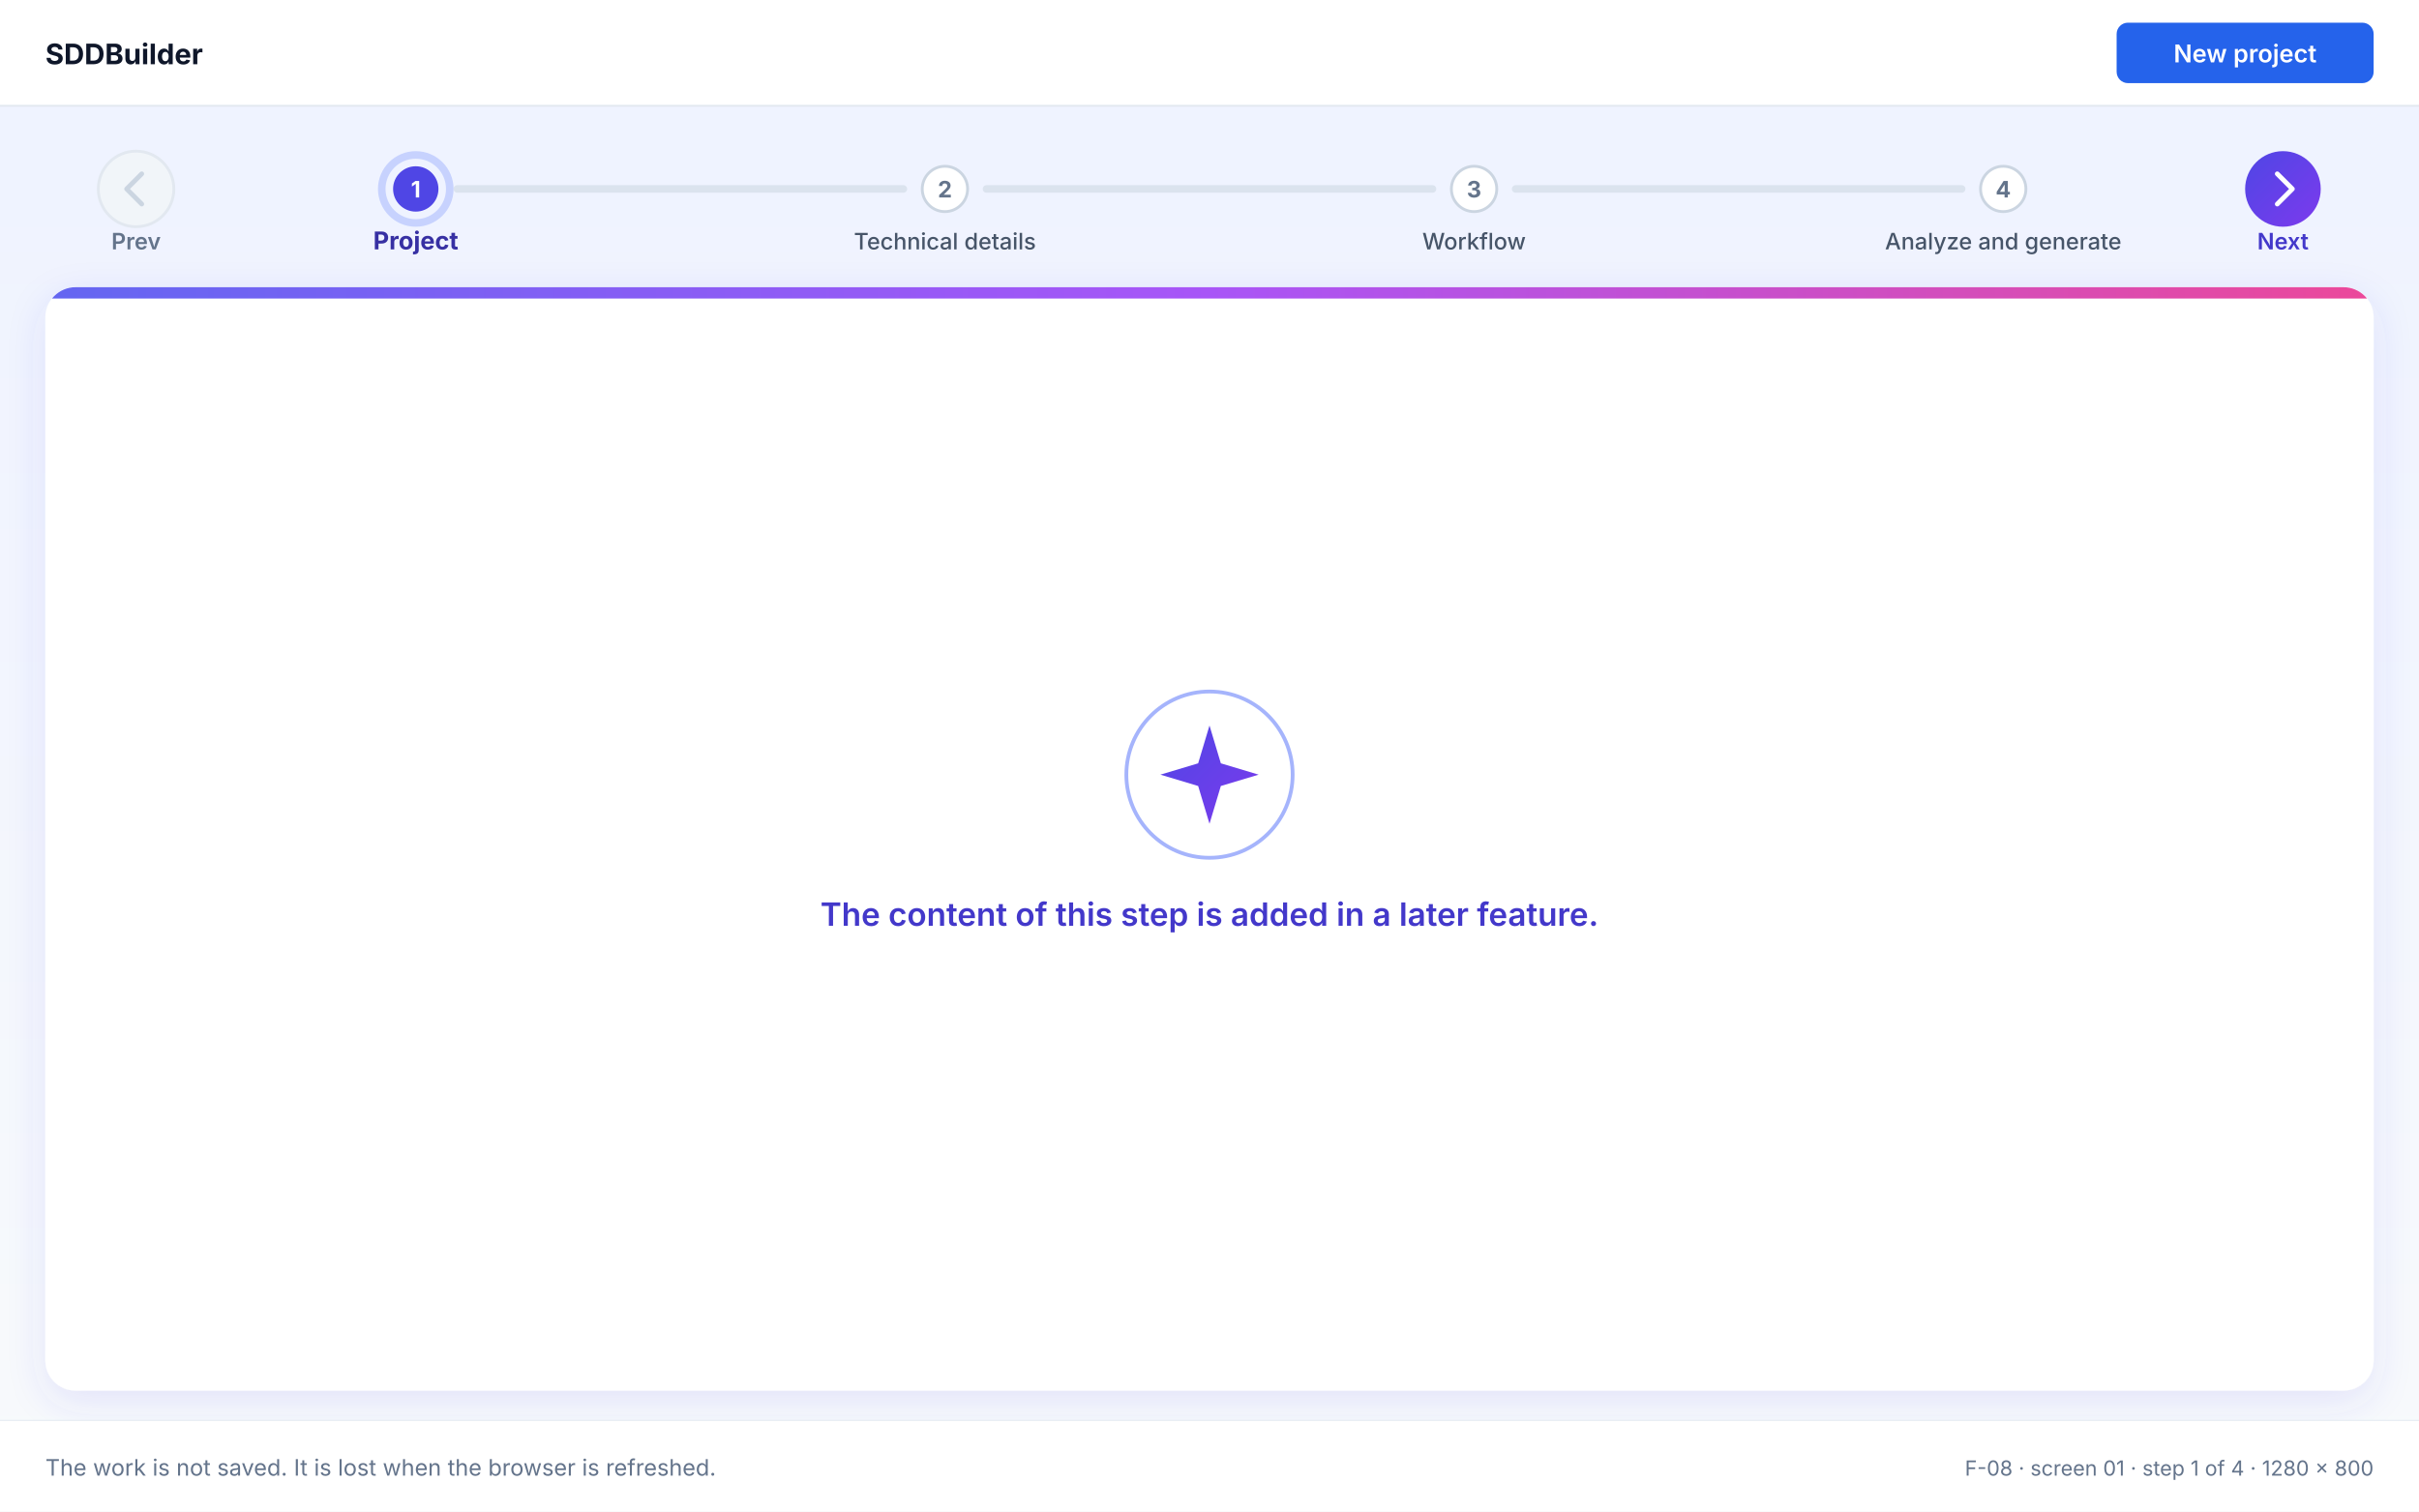
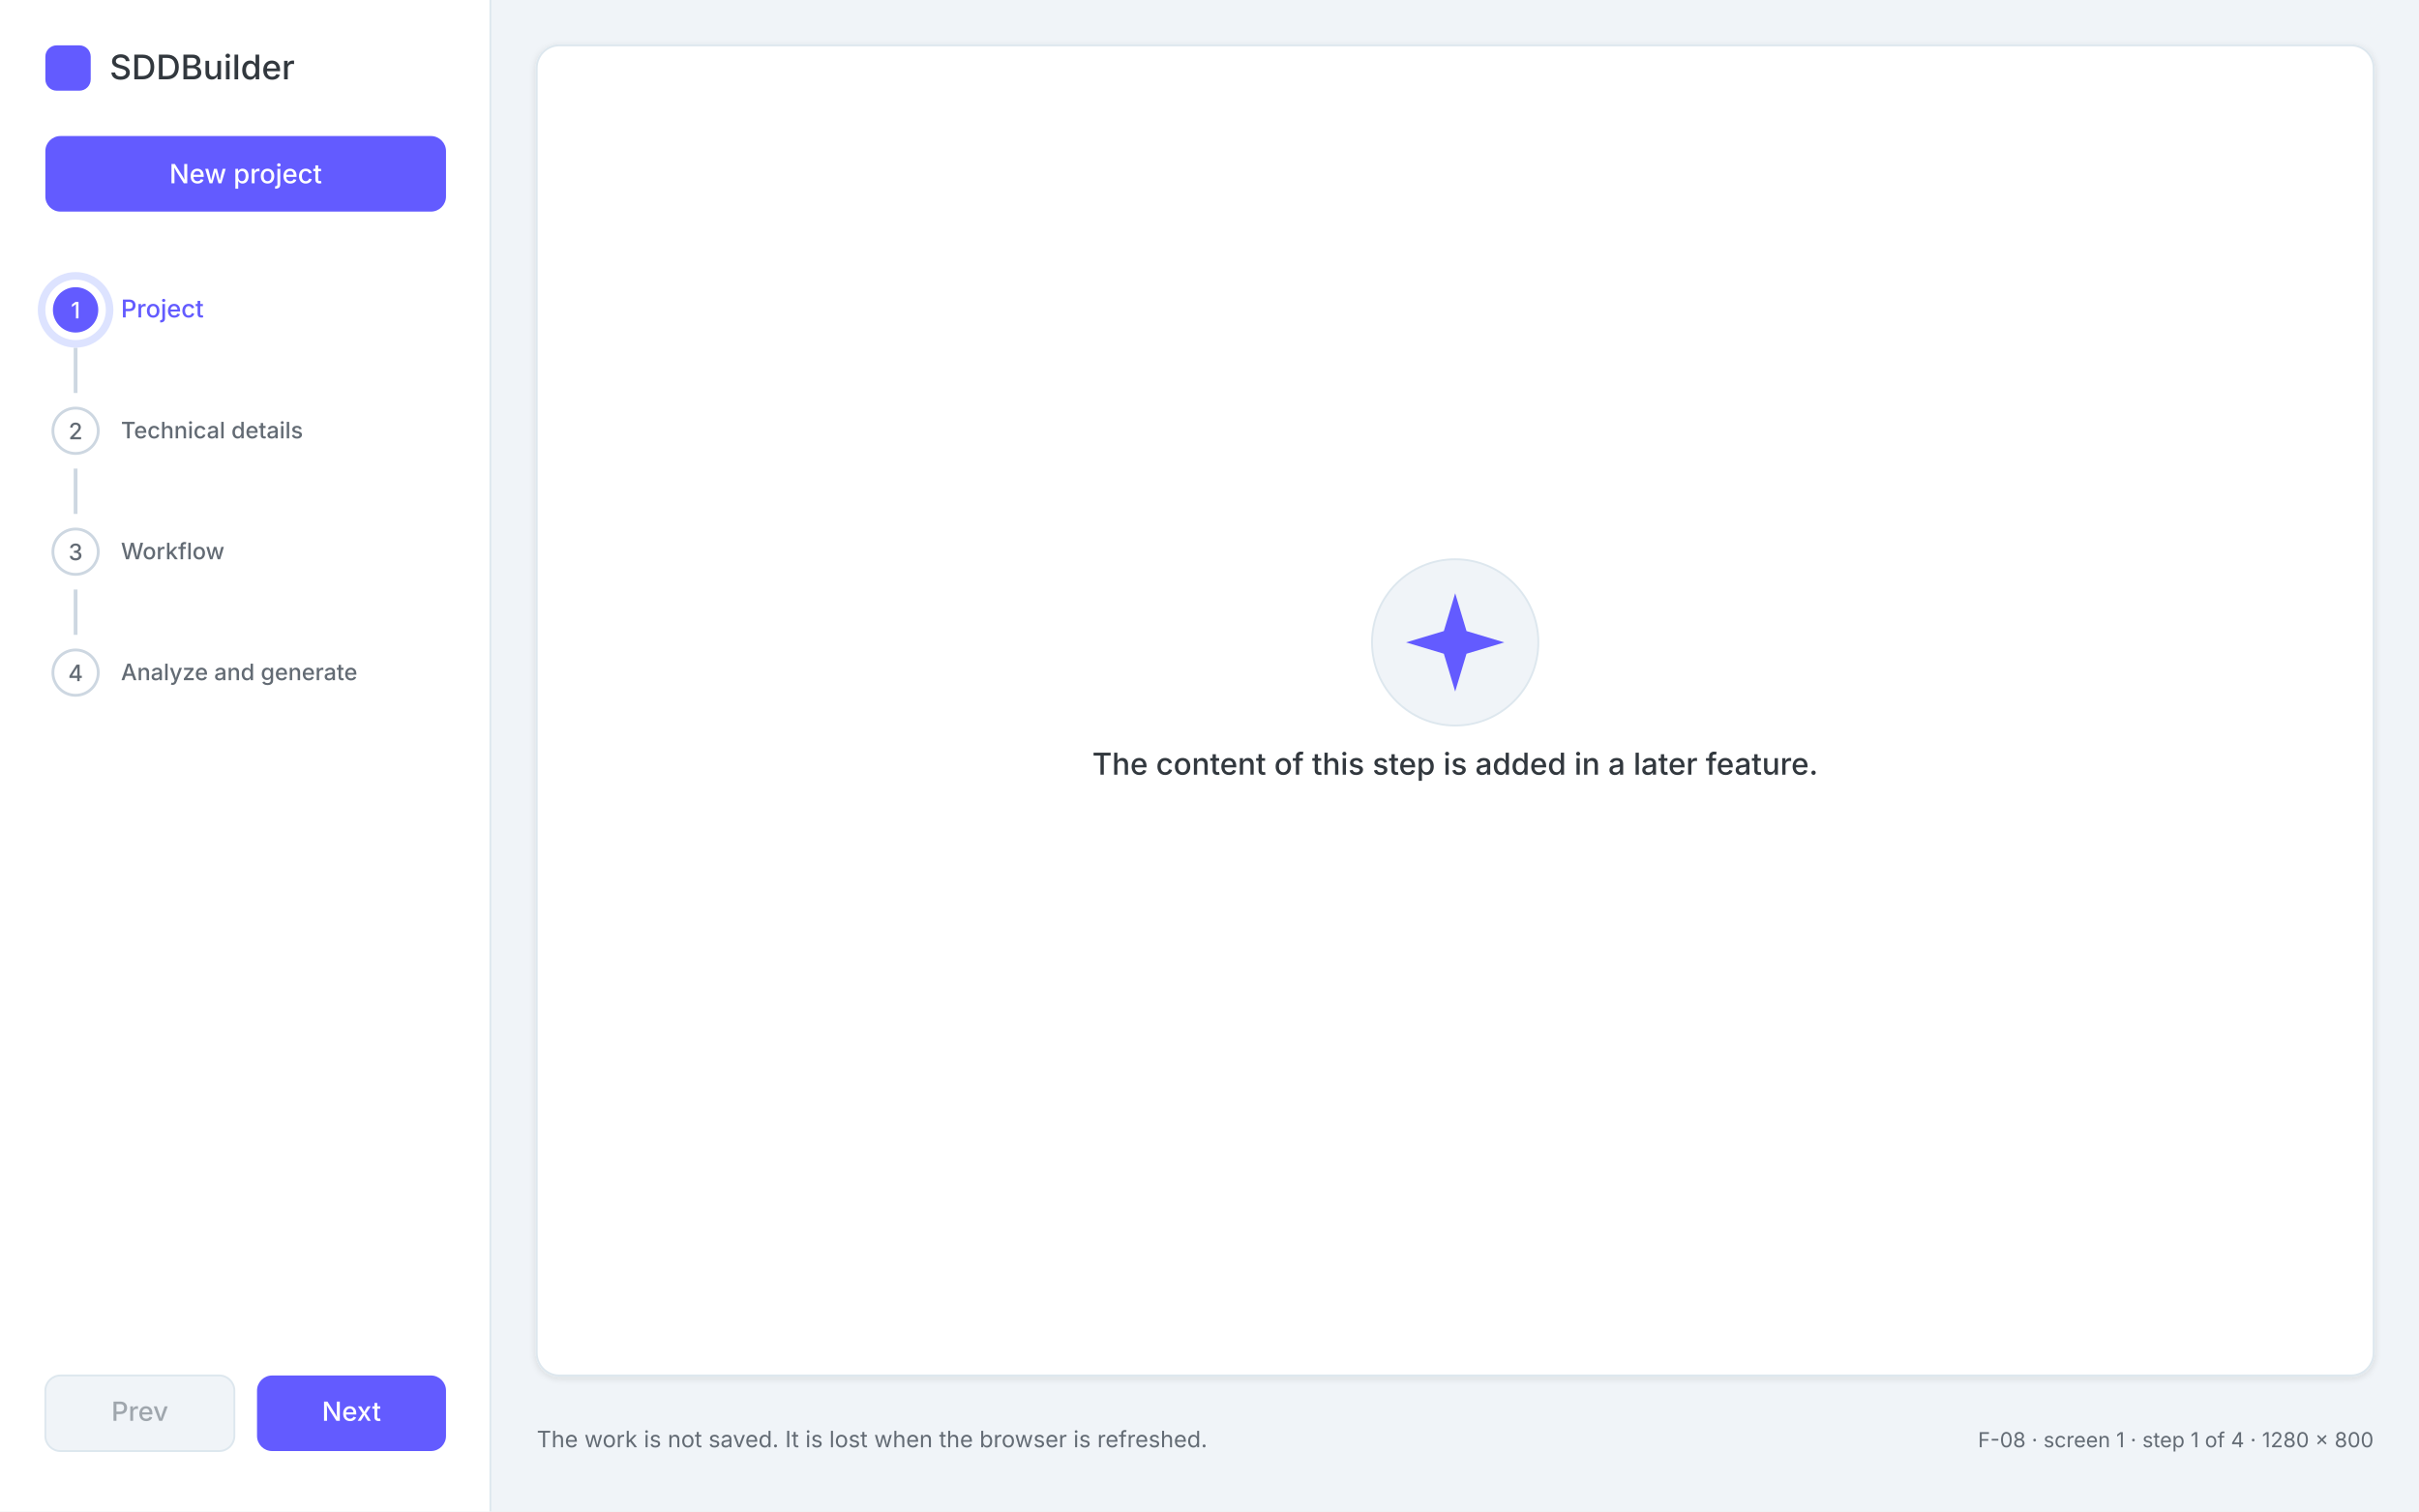
<svg xmlns="http://www.w3.org/2000/svg" width="1280" height="800" viewBox="0 0 1280 800">
+   <defs>
+     <filter id="sh" x="-5%" y="-5%" width="110%" height="115%">
+       <feDropShadow dx="0" dy="1" stdDeviation="2" flood-color="#32383E" flood-opacity="0.12" />
+     </filter>
+   </defs>
  <style>
- text{font-family:system-ui,-apple-system,"Segoe UI",sans-serif;font-size:13px;fill:#0f172a}
- .brand{font-size:15px;font-weight:700}
- .bt-primary{fill:#ffffff;font-weight:600}
- .muted{font-size:12px;fill:#64748b}
- .caption{font-size:11px;fill:#64748b}
- .ph{font-size:17px;font-weight:600;fill:#4338ca}
- .label-done{font-size:12px;font-weight:600;fill:#047857}
- .label-cur{font-size:13px;font-weight:700;fill:#3730a3}
- .nav-label{font-size:12px;font-weight:600;fill:#4338ca}
- .nav-label-dis{font-size:12px;font-weight:600;fill:#64748b}
- .label-todo{font-size:12px;font-weight:500;fill:#475569}
- .num{font-size:12px;font-weight:700;fill:#ffffff}
- .num-todo{font-size:12px;font-weight:700;fill:#64748b}
- .check{font-size:13px;font-weight:700;fill:#ffffff}
- .bar{fill:#ffffff}
- .div{stroke:#e2e8f0;stroke-width:1}
- .primary{fill:#2563eb}
- .nav-on{fill:#ffffff;stroke:#6366f1;stroke-width:2}
- .nav-dis{fill:#f1f5f9;stroke:#e2e8f0;stroke-width:1.5}
- .arrow{fill:none;stroke:#4f46e5;stroke-width:2.5;stroke-linecap:round;stroke-linejoin:round}
- .arrow-dis{fill:none;stroke:#cbd5e1;stroke-width:2.5;stroke-linecap:round;stroke-linejoin:round}
- .arrow-w{fill:none;stroke:#ffffff;stroke-width:2.5;stroke-linecap:round;stroke-linejoin:round}
- .node-todo{fill:#ffffff;stroke:#cbd5e1;stroke-width:1.5}
- .node-cur{fill:#4f46e5}
- .ring{fill:none;stroke:#c7d2fe;stroke-width:4}
- .line-todo{stroke:#dbe3ee;stroke-width:4;stroke-linecap:round}
- .line-done{stroke:#10b981;stroke-width:4;stroke-linecap:round}
- .card{fill:#ffffff}
+ text{font-family:Inter,system-ui,-apple-system,"Segoe UI",sans-serif;font-size:13px;fill:#32383E}
+ .brand{font-size:18px;font-weight:500}
+ .btnText{font-size:14px;font-weight:500;fill:#FFFFFF}
+ .btnDark{font-size:14px;font-weight:500;fill:#32383E}
+ .navOff{font-size:14px;font-weight:500;fill:#9FA6AD}
+ .muted{font-size:12px;fill:#636B74}
+ .caption{font-size:11px;fill:#636B74}
+ .label-cur{font-size:13px;font-weight:500;fill:#635BFF}
+ .label-done{font-size:12px;font-weight:500;fill:#1F7A55}
+ .label-todo{font-size:12px;font-weight:500;fill:#636B74}
+ .num{font-size:12px;font-weight:500;fill:#FFFFFF}
+ .num-todo{font-size:12px;font-weight:500;fill:#636B74}
+ .ph{font-size:16px;font-weight:500;fill:#32383E}
+ .div{stroke:#DDE7EE;stroke-width:1}
+ .card{fill:#FFFFFF;stroke:#DDE7EE}
+ .btnP{fill:#635BFF}
+ .btn{fill:#FFFFFF;stroke:#CDD7E1}
+ .btnOff{fill:#F0F4F8;stroke:#DDE7EE}
+ .ring{fill:none;stroke:#DDE3FF;stroke-width:4}
+ .node-todo{fill:#FFFFFF;stroke:#CDD7E1;stroke-width:1.5}
+ .node-cur{fill:#635BFF}
+ .node-done{fill:#1F9D6B}
+ .check{fill:none;stroke:#FFFFFF;stroke-width:2;stroke-linecap:round;stroke-linejoin:round}
+ .line-todo{stroke:#CDD7E1;stroke-width:2}
+ .line-done{stroke:#1F9D6B;stroke-width:2}
</style>
-   <defs>
-     <linearGradient id="gBg" x1="0" y1="0" x2="0" y2="1">
-       <stop offset="0" stop-color="#eef2ff" />
-       <stop offset="1" stop-color="#f8fafc" />
-     </linearGradient>
-     <linearGradient id="gBrand" x1="0" y1="0" x2="1" y2="1">
-       <stop offset="0" stop-color="#4f46e5" />
-       <stop offset="1" stop-color="#7c3aed" />
-     </linearGradient>
-     <linearGradient id="gDone" x1="0" y1="0" x2="1" y2="1">
-       <stop offset="0" stop-color="#059669" />
-       <stop offset="1" stop-color="#0d9488" />
-     </linearGradient>
-     <linearGradient id="gAccent" x1="0" y1="0" x2="1" y2="0">
-       <stop offset="0" stop-color="#6366f1" />
-       <stop offset="0.5" stop-color="#a855f7" />
-       <stop offset="1" stop-color="#ec4899" />
-     </linearGradient>
-     <filter id="sh" x="-5%" y="-5%" width="110%" height="115%">
-       <feDropShadow dx="0" dy="6" stdDeviation="10" flood-color="#4f46e5" flood-opacity="0.12" />
-     </filter>
-     <clipPath id="cardClip">
-       <rect x="24" y="152" width="1232" height="584" rx="16" />
-     </clipPath>
-   </defs>
-   <rect x="0" y="0" width="1280" height="800" fill="url(#gBg)" />
-   <rect class="bar" x="0" y="0" width="1280" height="56" />
-   <line class="div" x1="0" y1="56" x2="1280" y2="56" />
-   <text class="brand" x="24" y="34">SDDBuilder</text>
-   <rect class="primary" x="1120" y="12" width="136" height="32" rx="6" />
-   <text class="bt-primary" x="1188" y="33" text-anchor="middle">New project</text>
+   <rect width="1280" height="800" fill="#F0F4F8" />
+   <rect x="0" y="0" width="260" height="800" fill="#FFFFFF" />
+   <rect x="259" y="0" width="1" height="800" fill="#DDE7EE" />
+   <rect x="24" y="24" width="24" height="24" rx="6" fill="#635BFF" />
+   <text x="58" y="42" class="brand">SDDBuilder</text>
+   <rect x="24" y="72" width="212" height="40" rx="8" class="btnP" />
+   <text x="130" y="97" class="btnText" text-anchor="middle">New project</text>
+   <line x1="40" y1="184" x2="40" y2="208" class="line-todo" />
+   <line x1="40" y1="248" x2="40" y2="272" class="line-todo" />
+   <line x1="40" y1="312" x2="40" y2="336" class="line-todo" />
+   <circle class="ring" cx="40" cy="164" r="18" />
+   <circle class="node-cur" cx="40" cy="164" r="12" />
+   <text class="num" x="40" y="168.5" text-anchor="middle">1</text>
+   <text class="label-cur" x="64" y="168">Project</text>
+   <circle class="node-todo" cx="40" cy="228" r="12" />
+   <text class="num-todo" x="40" y="232.5" text-anchor="middle">2</text>
+   <text class="label-todo" x="64" y="232">Technical details</text>
+   <circle class="node-todo" cx="40" cy="292" r="12" />
+   <text class="num-todo" x="40" y="296.5" text-anchor="middle">3</text>
+   <text class="label-todo" x="64" y="296">Workflow</text>
+   <circle class="node-todo" cx="40" cy="356" r="12" />
+   <text class="num-todo" x="40" y="360.5" text-anchor="middle">4</text>
+   <text class="label-todo" x="64" y="360">Analyze and generate</text>
  <g>
-     <circle class="nav-dis" cx="72" cy="100" r="20" />
-     <path class="arrow-dis" d="M75 92 L67 100 L75 108" />
+     <rect class="btnOff" x="24" y="728" width="100" height="40" rx="8" />
+     <text class="navOff" x="74" y="752" text-anchor="middle">Prev</text>
  </g>
-   <text class="nav-label-dis" x="72" y="132" text-anchor="middle">Prev</text>
-   <line class="line-todo" x1="242" y1="100" x2="478" y2="100" />
-   <line class="line-todo" x1="522" y1="100" x2="758" y2="100" />
-   <line class="line-todo" x1="802" y1="100" x2="1038" y2="100" />
-   <circle class="ring" cx="220" cy="100" r="18" />
-   <circle class="node-cur" cx="220" cy="100" r="12" />
-   <text class="num" x="220" y="104.5" text-anchor="middle">1</text>
-   <text class="label-cur" x="220" y="132" text-anchor="middle">Project</text>
-   <circle class="node-todo" cx="500" cy="100" r="12" />
-   <text class="num-todo" x="500" y="104.5" text-anchor="middle">2</text>
-   <text class="label-todo" x="500" y="132" text-anchor="middle">Technical details</text>
-   <circle class="node-todo" cx="780" cy="100" r="12" />
-   <text class="num-todo" x="780" y="104.5" text-anchor="middle">3</text>
-   <text class="label-todo" x="780" y="132" text-anchor="middle">Workflow</text>
-   <circle class="node-todo" cx="1060" cy="100" r="12" />
-   <text class="num-todo" x="1060" y="104.5" text-anchor="middle">4</text>
-   <text class="label-todo" x="1060" y="132" text-anchor="middle">Analyze and generate</text>
  <g>
-     <circle cx="1208" cy="100" r="20" fill="url(#gBrand)" />
-     <path class="arrow-w" d="M1205 92 L1213 100 L1205 108" />
+     <rect class="btnP" x="136" y="728" width="100" height="40" rx="8" />
+     <text class="btnText" x="186" y="752" text-anchor="middle">Next</text>
  </g>
-   <text class="nav-label" x="1208" y="132" text-anchor="middle">Next</text>
-   <rect class="card" x="24" y="152" width="1232" height="584" rx="16" filter="url(#sh)" />
-   <rect x="24" y="152" width="1232" height="6" fill="url(#gAccent)" clip-path="url(#cardClip)" />
-   <circle cx="640" cy="410" r="44" fill="#ffffff" stroke="#a5b4fc" stroke-width="2" />
-   <path d="M640 384 L646 404 L666 410 L646 416 L640 436 L634 416 L614 410 L634 404 Z" fill="url(#gBrand)" />
-   <text class="ph" x="640" y="490" text-anchor="middle">The content of this step is added in a later feature.</text>
-   <line class="div" x1="0" y1="752" x2="1280" y2="752" />
-   <rect class="bar" x="0" y="752" width="1280" height="48" />
-   <text class="muted" x="24" y="781">The work is not saved. It is lost when the browser is refreshed.</text>
-   <text class="caption" x="1256" y="781" text-anchor="end">F-08 · screen 01 · step 1 of 4 · 1280 × 800</text>
+   <rect x="284" y="24" width="972" height="704" rx="12" class="card" filter="url(#sh)" />
+   <circle cx="770" cy="340" r="44" fill="#F0F4F8" stroke="#DDE7EE" />
+   <path d="M770 314 L776 334 L796 340 L776 346 L770 366 L764 346 L744 340 L764 334 Z" fill="#635BFF" />
+   <text class="ph" x="770" y="410" text-anchor="middle">The content of this step is added in a later feature.</text>
+   <text x="284" y="766" class="muted">The work is not saved. It is lost when the browser is refreshed.</text>
+   <text x="1256" y="766" class="caption" text-anchor="end">F-08 · screen 1 · step 1 of 4 · 1280 × 800</text>
</svg>
